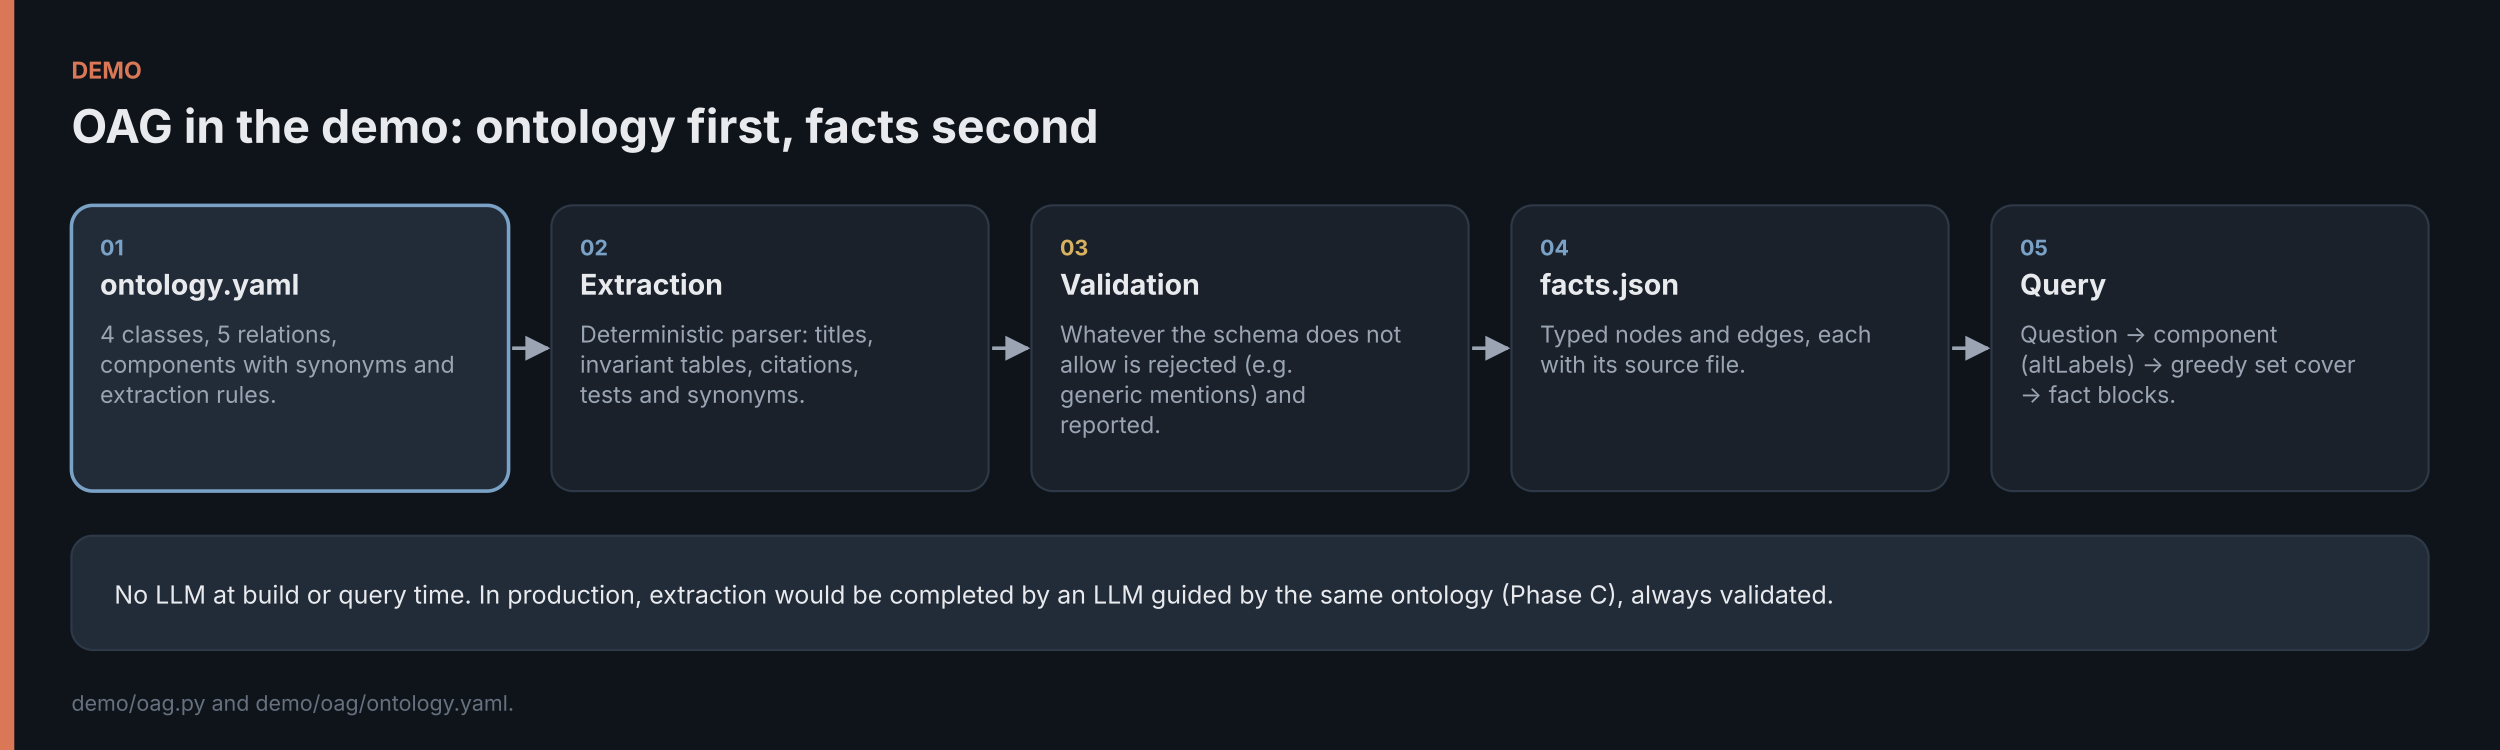
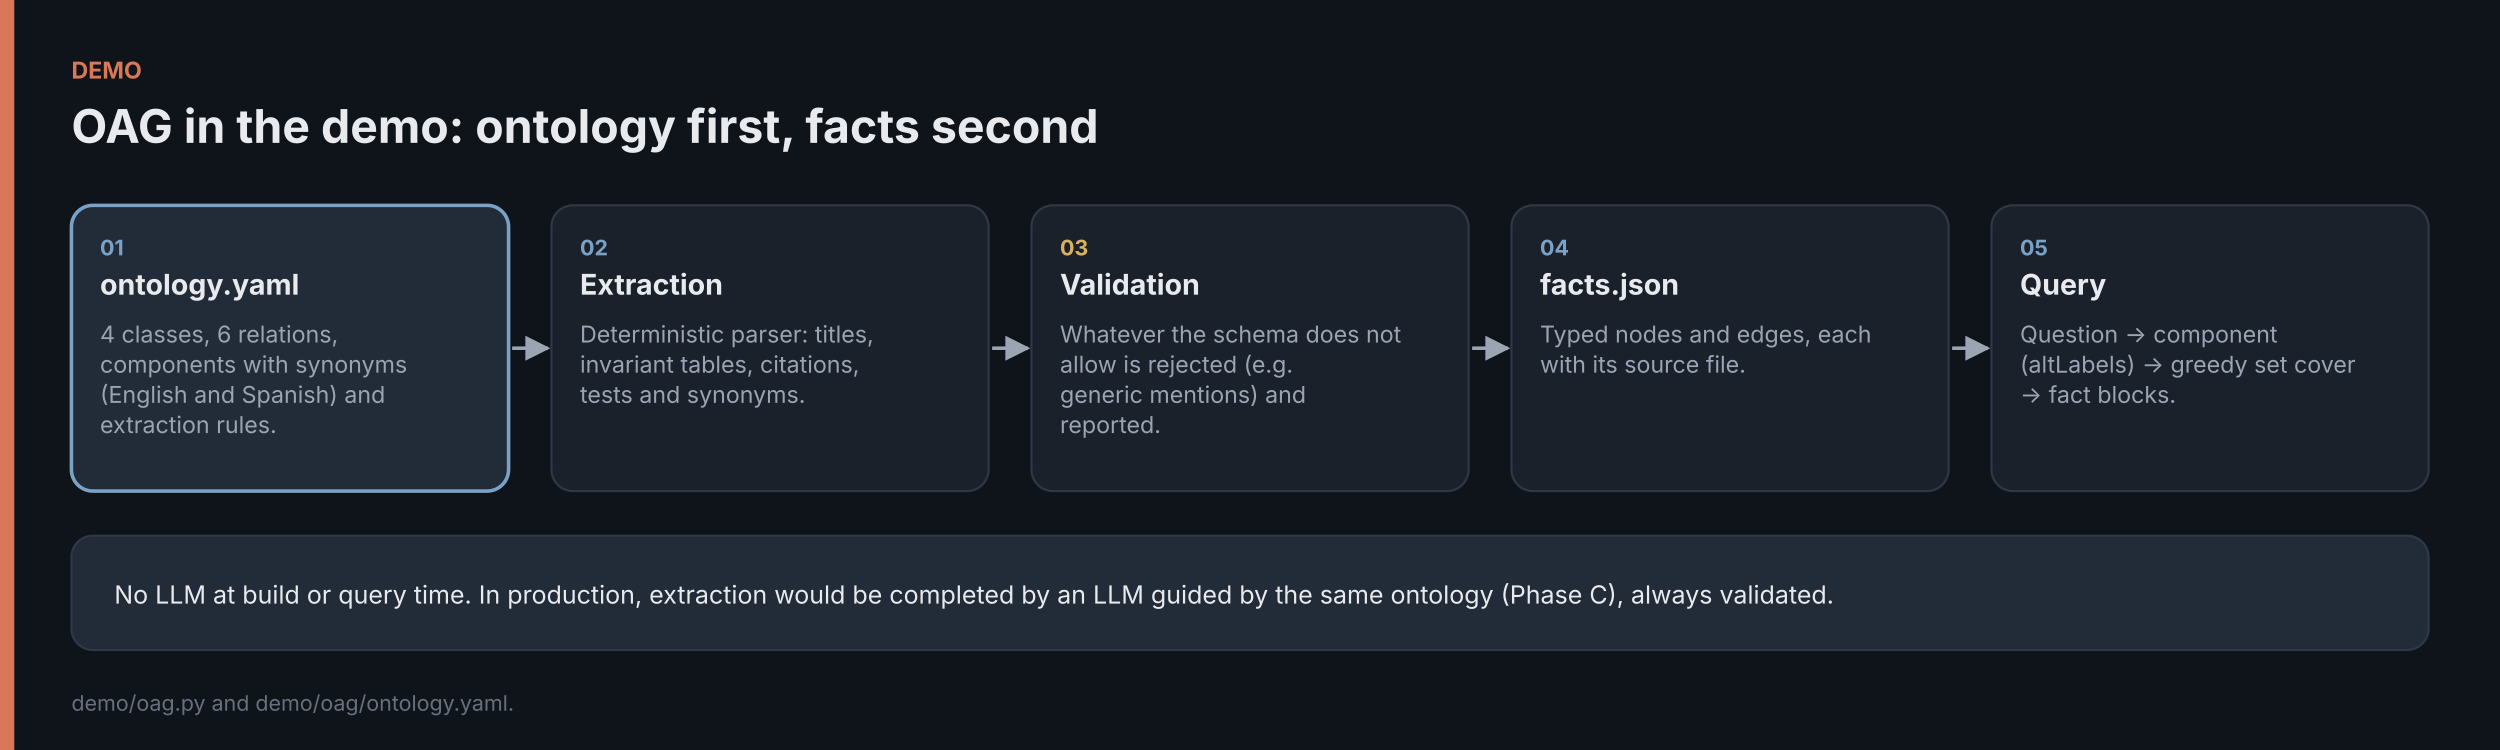
<svg xmlns="http://www.w3.org/2000/svg" viewBox="0 0 1400 420" width="1400" height="420" font-family="Segoe UI, Inter, Helvetica, Arial, sans-serif">
  <defs>
    <marker id="arr" viewBox="0 0 10 10" refX="9" refY="5" markerWidth="7" markerHeight="7" orient="auto-start-reverse">
      <path d="M0,0 L10,5 L0,10 z" fill="#9AA4B2" />
    </marker>
    <marker id="arrc" viewBox="0 0 10 10" refX="9" refY="5" markerWidth="7" markerHeight="7" orient="auto-start-reverse">
      <path d="M0,0 L10,5 L0,10 z" fill="#D97757" />
    </marker>
  </defs>
  <rect width="1400" height="420" fill="#0F141A" />
  <rect x="0" y="0" width="8" height="420" fill="#D97757" />
  <text x="40" y="44.0" font-size="13" fill="#D97757" font-weight="bold" text-anchor="start">DEMO</text>
  <text x="40" y="80.0" font-size="26" fill="#E8EAED" font-weight="bold" text-anchor="start">OAG in the demo: ontology first, facts second</text>
  <rect x="40.0" y="115" width="244.8" height="160" rx="12" fill="#222B38" stroke="#7AA2C7" stroke-width="2" />
  <text x="56.0" y="143.0" font-size="12" fill="#7AA2C7" font-weight="bold" text-anchor="start">01</text>
  <text x="56.0" y="165.0" font-size="16" fill="#E8EAED" font-weight="bold" text-anchor="start">ontology.yaml</text>
-   <text x="56.0" y="191.8" font-size="13" fill="#9AA4B2" font-weight="normal" text-anchor="start">4 classes, 5 relations,</text>
-   <text x="56.0" y="208.7" font-size="13" fill="#9AA4B2" font-weight="normal" text-anchor="start">components with synonyms and</text>
-   <text x="56.0" y="225.6" font-size="13" fill="#9AA4B2" font-weight="normal" text-anchor="start">extraction rules.</text>
+   <text x="56.0" y="191.8" font-size="13" fill="#9AA4B2" font-weight="normal" text-anchor="start">4 classes, 6 relations,</text>
+   <text x="56.0" y="208.7" font-size="13" fill="#9AA4B2" font-weight="normal" text-anchor="start">components with synonyms</text>
+   <text x="56.0" y="225.6" font-size="13" fill="#9AA4B2" font-weight="normal" text-anchor="start">(English and Spanish) and</text>
+   <text x="56.0" y="242.5" font-size="13" fill="#9AA4B2" font-weight="normal" text-anchor="start">extraction rules.</text>
  <line x1="286.8" y1="195" x2="306.8" y2="195" stroke="#9AA4B2" stroke-width="2" marker-end="url(#arr)" />
  <rect x="308.8" y="115" width="244.8" height="160" rx="12" fill="#1A212B" stroke="#2E3948" stroke-width="1.2" />
  <text x="324.8" y="143.0" font-size="12" fill="#7AA2C7" font-weight="bold" text-anchor="start">02</text>
  <text x="324.8" y="165.0" font-size="16" fill="#E8EAED" font-weight="bold" text-anchor="start">Extraction</text>
  <text x="324.8" y="191.8" font-size="13" fill="#9AA4B2" font-weight="normal" text-anchor="start">Deterministic parser: titles,</text>
  <text x="324.8" y="208.7" font-size="13" fill="#9AA4B2" font-weight="normal" text-anchor="start">invariant tables, citations,</text>
  <text x="324.8" y="225.6" font-size="13" fill="#9AA4B2" font-weight="normal" text-anchor="start">tests and synonyms.</text>
  <line x1="555.6" y1="195" x2="575.6" y2="195" stroke="#9AA4B2" stroke-width="2" marker-end="url(#arr)" />
  <rect x="577.6" y="115" width="244.8" height="160" rx="12" fill="#1A212B" stroke="#2E3948" stroke-width="1.2" />
  <text x="593.6" y="143.0" font-size="12" fill="#D9B25F" font-weight="bold" text-anchor="start">03</text>
  <text x="593.6" y="165.0" font-size="16" fill="#E8EAED" font-weight="bold" text-anchor="start">Validation</text>
  <text x="593.6" y="191.8" font-size="13" fill="#9AA4B2" font-weight="normal" text-anchor="start">Whatever the schema does not</text>
  <text x="593.6" y="208.7" font-size="13" fill="#9AA4B2" font-weight="normal" text-anchor="start">allow is rejected (e.g.</text>
  <text x="593.6" y="225.6" font-size="13" fill="#9AA4B2" font-weight="normal" text-anchor="start">generic mentions) and</text>
  <text x="593.6" y="242.5" font-size="13" fill="#9AA4B2" font-weight="normal" text-anchor="start">reported.</text>
  <line x1="824.4" y1="195" x2="844.4" y2="195" stroke="#9AA4B2" stroke-width="2" marker-end="url(#arr)" />
  <rect x="846.4" y="115" width="244.8" height="160" rx="12" fill="#1A212B" stroke="#2E3948" stroke-width="1.2" />
  <text x="862.4" y="143.0" font-size="12" fill="#7AA2C7" font-weight="bold" text-anchor="start">04</text>
  <text x="862.4" y="165.0" font-size="16" fill="#E8EAED" font-weight="bold" text-anchor="start">facts.json</text>
  <text x="862.4" y="191.8" font-size="13" fill="#9AA4B2" font-weight="normal" text-anchor="start">Typed nodes and edges, each</text>
  <text x="862.4" y="208.7" font-size="13" fill="#9AA4B2" font-weight="normal" text-anchor="start">with its source file.</text>
  <line x1="1093.2" y1="195" x2="1113.2" y2="195" stroke="#9AA4B2" stroke-width="2" marker-end="url(#arr)" />
  <rect x="1115.2" y="115" width="244.8" height="160" rx="12" fill="#1A212B" stroke="#2E3948" stroke-width="1.2" />
  <text x="1131.2" y="143.0" font-size="12" fill="#7AA2C7" font-weight="bold" text-anchor="start">05</text>
  <text x="1131.2" y="165.0" font-size="16" fill="#E8EAED" font-weight="bold" text-anchor="start">Query</text>
  <text x="1131.2" y="191.8" font-size="13" fill="#9AA4B2" font-weight="normal" text-anchor="start">Question → component</text>
  <text x="1131.2" y="208.7" font-size="13" fill="#9AA4B2" font-weight="normal" text-anchor="start">(altLabels) → greedy set cover</text>
  <text x="1131.2" y="225.6" font-size="13" fill="#9AA4B2" font-weight="normal" text-anchor="start">→ fact blocks.</text>
  <rect x="40" y="300" width="1320" height="64" rx="12" fill="#222B38" stroke="#2E3948" stroke-width="1.2" />
  <text x="64" y="338.0" font-size="14" fill="#E8EAED" font-weight="normal" text-anchor="start">No LLM at build or query time. In production, extraction would be completed by an LLM guided by the same ontology (Phase C), always validated.</text>
  <text x="40" y="398.0" font-size="12" fill="#66707E" font-weight="normal" text-anchor="start">demo/oag.py and demo/oag/ontology.yaml.</text>
</svg>
